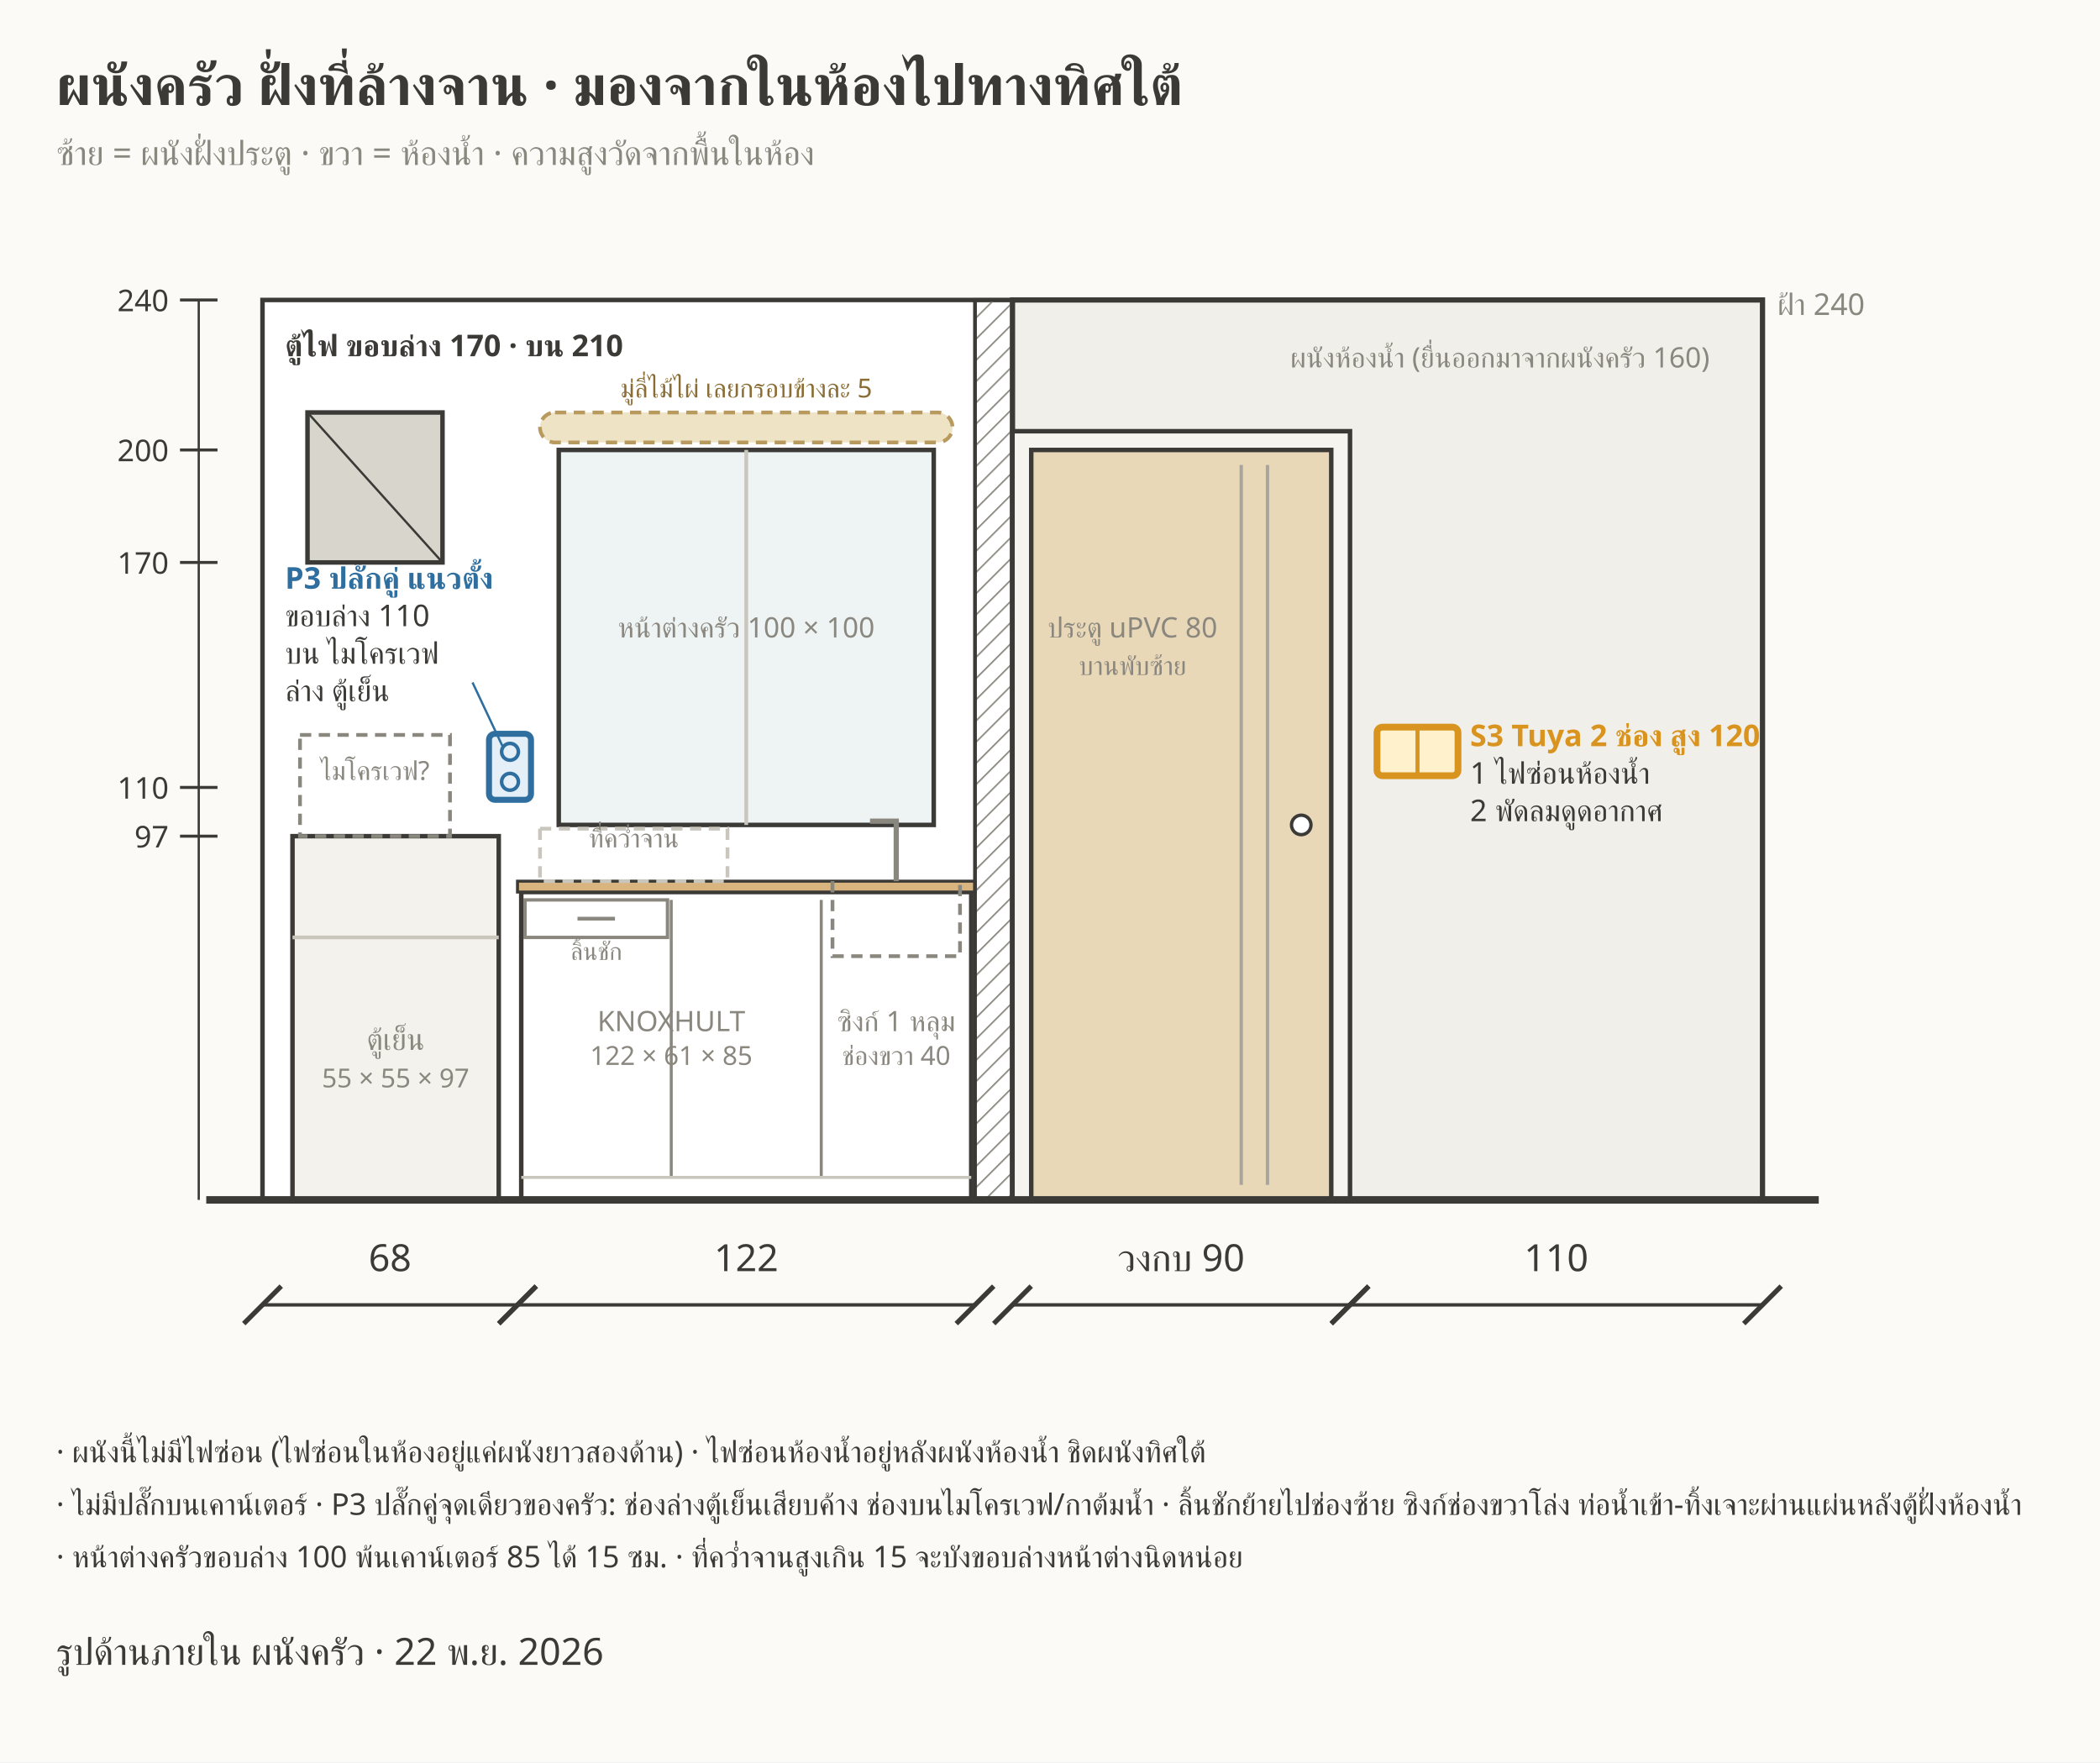
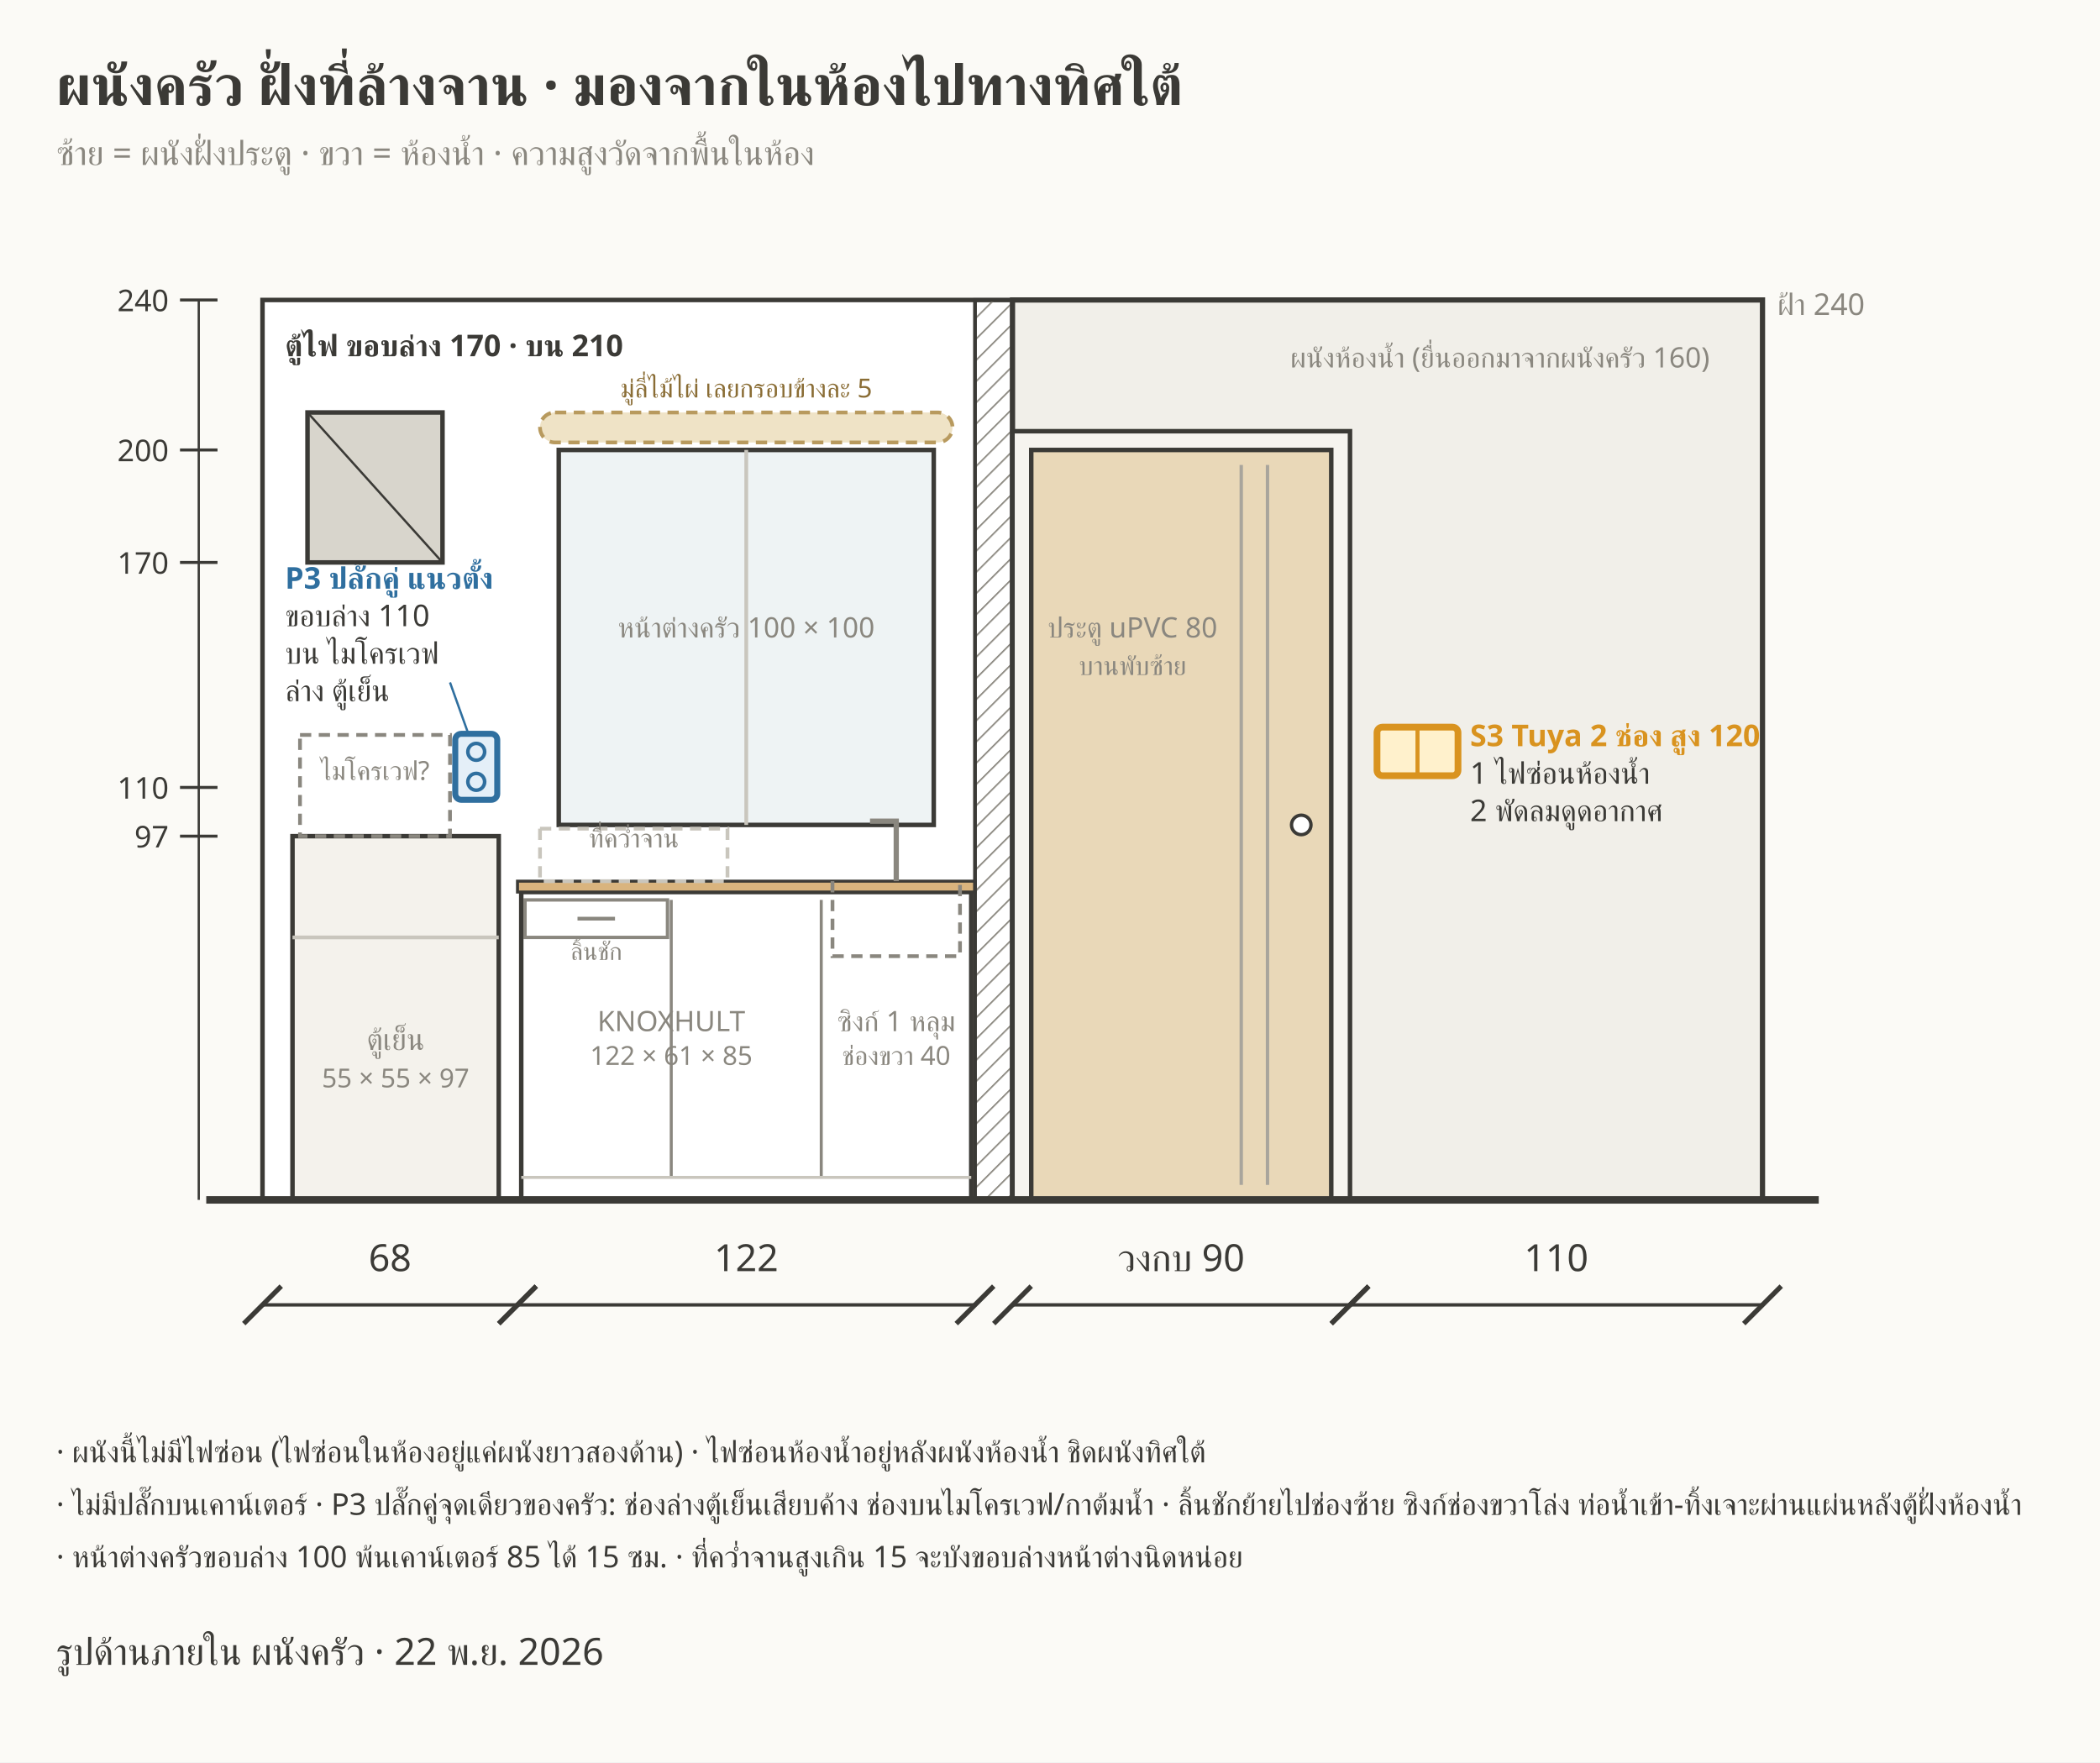
<svg xmlns="http://www.w3.org/2000/svg" viewBox="-70 -320 560 470" width="1120" height="940" font-family="Leelawadee UI, Tahoma, sans-serif">
  <defs>
    <pattern id="hatch" width="4" height="4" patternUnits="userSpaceOnUse" patternTransform="rotate(45)">
      <line x1="0" y1="0" x2="0" y2="4" stroke="#8a877f" stroke-width="0.8" />
    </pattern>
  </defs>
  <rect x="-70" y="-320" width="560" height="470" fill="#fbfaf6" />
  <text x="-55" y="-292" font-size="15" font-weight="600" text-anchor="start" fill="#3b3a36">ผนังครัว ฝั่งที่ล้างจาน · มองจากในห้องไปทางทิศใต้</text>
  <text x="-55" y="-276" font-size="9" font-weight="400" text-anchor="start" fill="#8a877f">ซ้าย = ผนังฝั่งประตู · ขวา = ห้องน้ำ · ความสูงวัดจากพื้นในห้อง</text>
  <rect x="0" y="-240" width="200" height="240" fill="#ffffff" stroke="#3b3a36" stroke-width="1.2" />
  <rect x="79" y="-200" width="100" height="100" fill="#eef3f4" stroke="#3b3a36" stroke-width="1.2" />
  <line x1="129" y1="-100" x2="129" y2="-200" stroke="#c9c6bd" stroke-width="1" />
  <text x="129" y="-150" font-size="7.5" font-weight="400" text-anchor="middle" fill="#8a877f">หน้าต่างครัว 100 × 100</text>
  <rect x="69" y="-82.1" width="120" height="82.1" fill="#ffffff" stroke="#3b3a36" stroke-width="1.2" />
  <rect x="68" y="-85" width="122" height="2.9" fill="#d9b47e" stroke="#3b3a36" stroke-width="0.8" />
  <line x1="109" y1="-80" x2="109" y2="-6" stroke="#8a877f" stroke-width="0.8" />
  <line x1="149" y1="-80" x2="149" y2="-6" stroke="#8a877f" stroke-width="0.8" />
  <line x1="69" y1="-6" x2="189" y2="-6" stroke="#c9c6bd" stroke-width="0.8" />
  <rect x="70" y="-80" width="38" height="10" fill="none" stroke="#8a877f" stroke-width="0.9" />
  <line x1="84" y1="-75" x2="94" y2="-75" stroke="#8a877f" stroke-width="1" />
  <text x="89" y="-64" font-size="6.5" font-weight="400" text-anchor="middle" fill="#8a877f">ลิ้นชัก</text>
  <path d="M152 -85 v20 h34 v-20" fill="none" stroke="#8a877f" stroke-width="1" stroke-dasharray="3 2" />
  <path d="M169 -85 v-16 h-7" fill="none" stroke="#8a877f" stroke-width="1.4" />
  <text x="169" y="-45" font-size="7.5" font-weight="400" text-anchor="middle" fill="#8a877f">ซิงก์ 1 หลุม</text>
  <text x="169" y="-36" font-size="7" font-weight="400" text-anchor="middle" fill="#8a877f">ช่องขวา 40</text>
  <text x="109" y="-45" font-size="7.5" font-weight="400" text-anchor="middle" fill="#8a877f">KNOXHULT</text>
  <text x="109" y="-36" font-size="7" font-weight="400" text-anchor="middle" fill="#8a877f">122 × 61 × 85</text>
  <rect x="74" y="-99" width="50" height="14" fill="none" stroke="#c9c6bd" stroke-width="1" stroke-dasharray="3 2" />
  <text x="99" y="-94" font-size="7" font-weight="400" text-anchor="middle" fill="#8a877f">ที่คว่ำจาน</text>
  <rect x="8" y="-97" width="55" height="97" fill="#f4f2ec" stroke="#3b3a36" stroke-width="1.2" />
  <line x1="8" y1="-70" x2="63" y2="-70" stroke="#c9c6bd" stroke-width="1" />
  <text x="35.5" y="-40" font-size="8" font-weight="400" text-anchor="middle" fill="#8a877f">ตู้เย็น</text>
  <text x="35.5" y="-30" font-size="7" font-weight="400" text-anchor="middle" fill="#8a877f">55 × 55 × 97</text>
  <rect x="10" y="-124" width="40" height="27" fill="none" stroke="#8a877f" stroke-width="1" stroke-dasharray="3 2" />
  <text x="30" y="-112" font-size="7" font-weight="400" text-anchor="middle" fill="#8a877f">ไมโครเวฟ?</text>
-   <g transform="translate(66 -115.5) scale(1.6) translate(-66 115.5)">
-     <rect x="62.5" y="-121" width="7" height="11" rx="1" fill="#e4eff8" stroke="#2f6f9f" stroke-width="1" />
-     <circle cx="66" cy="-113" r="1.4" fill="none" stroke="#2f6f9f" stroke-width="0.6" />
-     <circle cx="66" cy="-118" r="1.4" fill="none" stroke="#2f6f9f" stroke-width="0.6" />
+   <g transform="translate(57 -115.5) scale(1.6) translate(-57 115.5)">
+     <rect x="53.5" y="-121" width="7" height="11" rx="1" fill="#e4eff8" stroke="#2f6f9f" stroke-width="1" />
+     <circle cx="57" cy="-113" r="1.4" fill="none" stroke="#2f6f9f" stroke-width="0.6" />
+     <circle cx="57" cy="-118" r="1.4" fill="none" stroke="#2f6f9f" stroke-width="0.6" />
  </g>
-   <line x1="64" y1="-121" x2="56" y2="-138" stroke="#2f6f9f" stroke-width="0.6" />
+   <line x1="55" y1="-124" x2="50" y2="-138" stroke="#2f6f9f" stroke-width="0.6" />
  <text x="6" y="-163" font-size="8" font-weight="600" text-anchor="start" fill="#2f6f9f">P3 ปลั๊กคู่ แนวตั้ง</text>
  <text x="6" y="-153" font-size="8" font-weight="400" text-anchor="start" fill="#3b3a36">ขอบล่าง 110</text>
  <text x="6" y="-143" font-size="8" font-weight="400" text-anchor="start" fill="#3b3a36">บน ไมโครเวฟ</text>
  <text x="6" y="-133" font-size="8" font-weight="400" text-anchor="start" fill="#3b3a36">ล่าง ตู้เย็น</text>
  <rect x="12" y="-210" width="36" height="40" fill="#d8d5cc" stroke="#3b3a36" stroke-width="1.2" />
  <line x1="12" y1="-210" x2="48" y2="-170" stroke="#3b3a36" stroke-width="0.6" />
  <text x="6" y="-225" font-size="8" font-weight="600" text-anchor="start" fill="#3b3a36">ตู้ไฟ ขอบล่าง 170 · บน 210</text>
  <rect x="190" y="-240" width="10" height="240" fill="url(#hatch)" stroke="#3b3a36" stroke-width="1" />
  <rect x="74" y="-210" width="110" height="8" rx="4" fill="#efe3c6" stroke="#b89a5e" stroke-width="1" stroke-dasharray="3 2" />
  <text x="129" y="-214" font-size="7" font-weight="400" text-anchor="middle" fill="#8a6d35">มู่ลี่ไม้ไผ่ เลยกรอบข้างละ 5</text>
  <rect x="200" y="-240" width="200" height="240" fill="#f1efe9" stroke="#3b3a36" stroke-width="1.4" />
  <text x="330" y="-222" font-size="7.5" font-weight="400" text-anchor="middle" fill="#8a877f">ผนังห้องน้ำ (ยื่นออกมาจากผนังครัว 160)</text>
  <rect x="200" y="-205" width="90" height="205" fill="#f6f4ef" stroke="#3b3a36" stroke-width="1.2" />
  <rect x="205" y="-200" width="80" height="200" fill="#e9d8b8" stroke="#3b3a36" stroke-width="1.2" />
  <line x1="261" y1="-196" x2="261" y2="-4" stroke="#a9a59c" stroke-width="0.9" />
  <line x1="268" y1="-196" x2="268" y2="-4" stroke="#a9a59c" stroke-width="0.9" />
  <circle cx="277" cy="-100" r="2.6" fill="#fff" stroke="#3b3a36" stroke-width="0.9" />
  <text x="232" y="-150" font-size="7.5" font-weight="400" text-anchor="middle" fill="#8a877f">ประตู uPVC 80</text>
  <text x="232" y="-140" font-size="7" font-weight="400" text-anchor="middle" fill="#8a877f">บานพับซ้าย</text>
  <g transform="translate(308 -119.6) scale(1.8) translate(-308 119.6)">
    <rect x="302" y="-123.2" width="12" height="7.2" rx="0.8" fill="#fff1cc" stroke="#d9931f" stroke-width="1" />
    <line x1="308" y1="-116" x2="308" y2="-123.2" stroke="#d9931f" stroke-width="0.6" />
  </g>
  <text x="322" y="-121" font-size="8" font-weight="600" text-anchor="start" fill="#d9931f">S3 Tuya 2 ช่อง สูง 120</text>
  <text x="322" y="-111" font-size="8" font-weight="400" text-anchor="start" fill="#3b3a36">1 ไฟซ่อนห้องน้ำ</text>
  <text x="322" y="-101" font-size="8" font-weight="400" text-anchor="start" fill="#3b3a36">2 พัดลมดูดอากาศ</text>
  <line x1="-15" y1="0" x2="415" y2="0" stroke="#3b3a36" stroke-width="2" />
  <text x="404" y="-236" font-size="8" font-weight="400" text-anchor="start" fill="#8a877f">ฝ้า 240</text>
  <line x1="-22" y1="-97" x2="-12" y2="-97" stroke="#3b3a36" stroke-width="0.8" />
  <text x="-25" y="-94" font-size="8" font-weight="400" text-anchor="end" fill="#3b3a36">97</text>
  <line x1="-22" y1="-110" x2="-12" y2="-110" stroke="#3b3a36" stroke-width="0.8" />
  <text x="-25" y="-107" font-size="8" font-weight="400" text-anchor="end" fill="#3b3a36">110</text>
  <line x1="-22" y1="-170" x2="-12" y2="-170" stroke="#3b3a36" stroke-width="0.8" />
  <text x="-25" y="-167" font-size="8" font-weight="400" text-anchor="end" fill="#3b3a36">170</text>
  <line x1="-22" y1="-200" x2="-12" y2="-200" stroke="#3b3a36" stroke-width="0.8" />
  <text x="-25" y="-197" font-size="8" font-weight="400" text-anchor="end" fill="#3b3a36">200</text>
  <line x1="-22" y1="-240" x2="-12" y2="-240" stroke="#3b3a36" stroke-width="0.8" />
  <text x="-25" y="-237" font-size="8" font-weight="400" text-anchor="end" fill="#3b3a36">240</text>
  <line x1="-17" y1="0" x2="-17" y2="-240" stroke="#3b3a36" stroke-width="0.6" />
  <g>
    <line x1="0" y1="28" x2="68" y2="28" stroke="#3b3a36" stroke-width="0.9" />
    <line x1="-5" y1="33" x2="5" y2="23" stroke="#3b3a36" stroke-width="1.3" />
    <line x1="63" y1="33" x2="73" y2="23" stroke="#3b3a36" stroke-width="1.3" />
    <text x="34" y="19" font-size="10" font-weight="500" text-anchor="middle" fill="#3b3a36">68</text>
  </g>
  <g>
    <line x1="68" y1="28" x2="190" y2="28" stroke="#3b3a36" stroke-width="0.9" />
    <line x1="63" y1="33" x2="73" y2="23" stroke="#3b3a36" stroke-width="1.3" />
    <line x1="185" y1="33" x2="195" y2="23" stroke="#3b3a36" stroke-width="1.3" />
    <text x="129" y="19" font-size="10" font-weight="500" text-anchor="middle" fill="#3b3a36">122</text>
  </g>
  <g>
    <line x1="200" y1="28" x2="290" y2="28" stroke="#3b3a36" stroke-width="0.9" />
    <line x1="195" y1="33" x2="205" y2="23" stroke="#3b3a36" stroke-width="1.3" />
    <line x1="285" y1="33" x2="295" y2="23" stroke="#3b3a36" stroke-width="1.3" />
    <text x="245" y="19" font-size="10" font-weight="500" text-anchor="middle" fill="#3b3a36">วงกบ 90</text>
  </g>
  <g>
    <line x1="290" y1="28" x2="400" y2="28" stroke="#3b3a36" stroke-width="0.9" />
    <line x1="285" y1="33" x2="295" y2="23" stroke="#3b3a36" stroke-width="1.3" />
    <line x1="395" y1="33" x2="405" y2="23" stroke="#3b3a36" stroke-width="1.3" />
    <text x="345" y="19" font-size="10" font-weight="500" text-anchor="middle" fill="#3b3a36">110</text>
  </g>
  <text x="-55" y="70" font-size="8" font-weight="400" text-anchor="start" fill="#3b3a36">· ผนังนี้ไม่มีไฟซ่อน (ไฟซ่อนในห้องอยู่แค่ผนังยาวสองด้าน) · ไฟซ่อนห้องน้ำอยู่หลังผนังห้องน้ำ ชิดผนังทิศใต้</text>
  <text x="-55" y="84" font-size="8" font-weight="400" text-anchor="start" fill="#3b3a36">· ไม่มีปลั๊กบนเคาน์เตอร์ · P3 ปลั๊กคู่จุดเดียวของครัว: ช่องล่างตู้เย็นเสียบค้าง ช่องบนไมโครเวฟ/กาต้มน้ำ · ลิ้นชักย้ายไปช่องซ้าย ซิงก์ช่องขวาโล่ง ท่อน้ำเข้า-ทิ้งเจาะผ่านแผ่นหลังตู้ฝั่งห้องน้ำ</text>
  <text x="-55" y="98" font-size="8" font-weight="400" text-anchor="start" fill="#3b3a36">· หน้าต่างครัวขอบล่าง 100 พ้นเคาน์เตอร์ 85 ได้ 15 ซม. · ที่คว่ำจานสูงเกิน 15 จะบังขอบล่างหน้าต่างนิดหน่อย</text>
  <text x="-55" y="124" font-size="10" font-weight="400" text-anchor="start" fill="#3b3a36">รูปด้านภายใน ผนังครัว · 22 พ.ย. 2026</text>
</svg>
